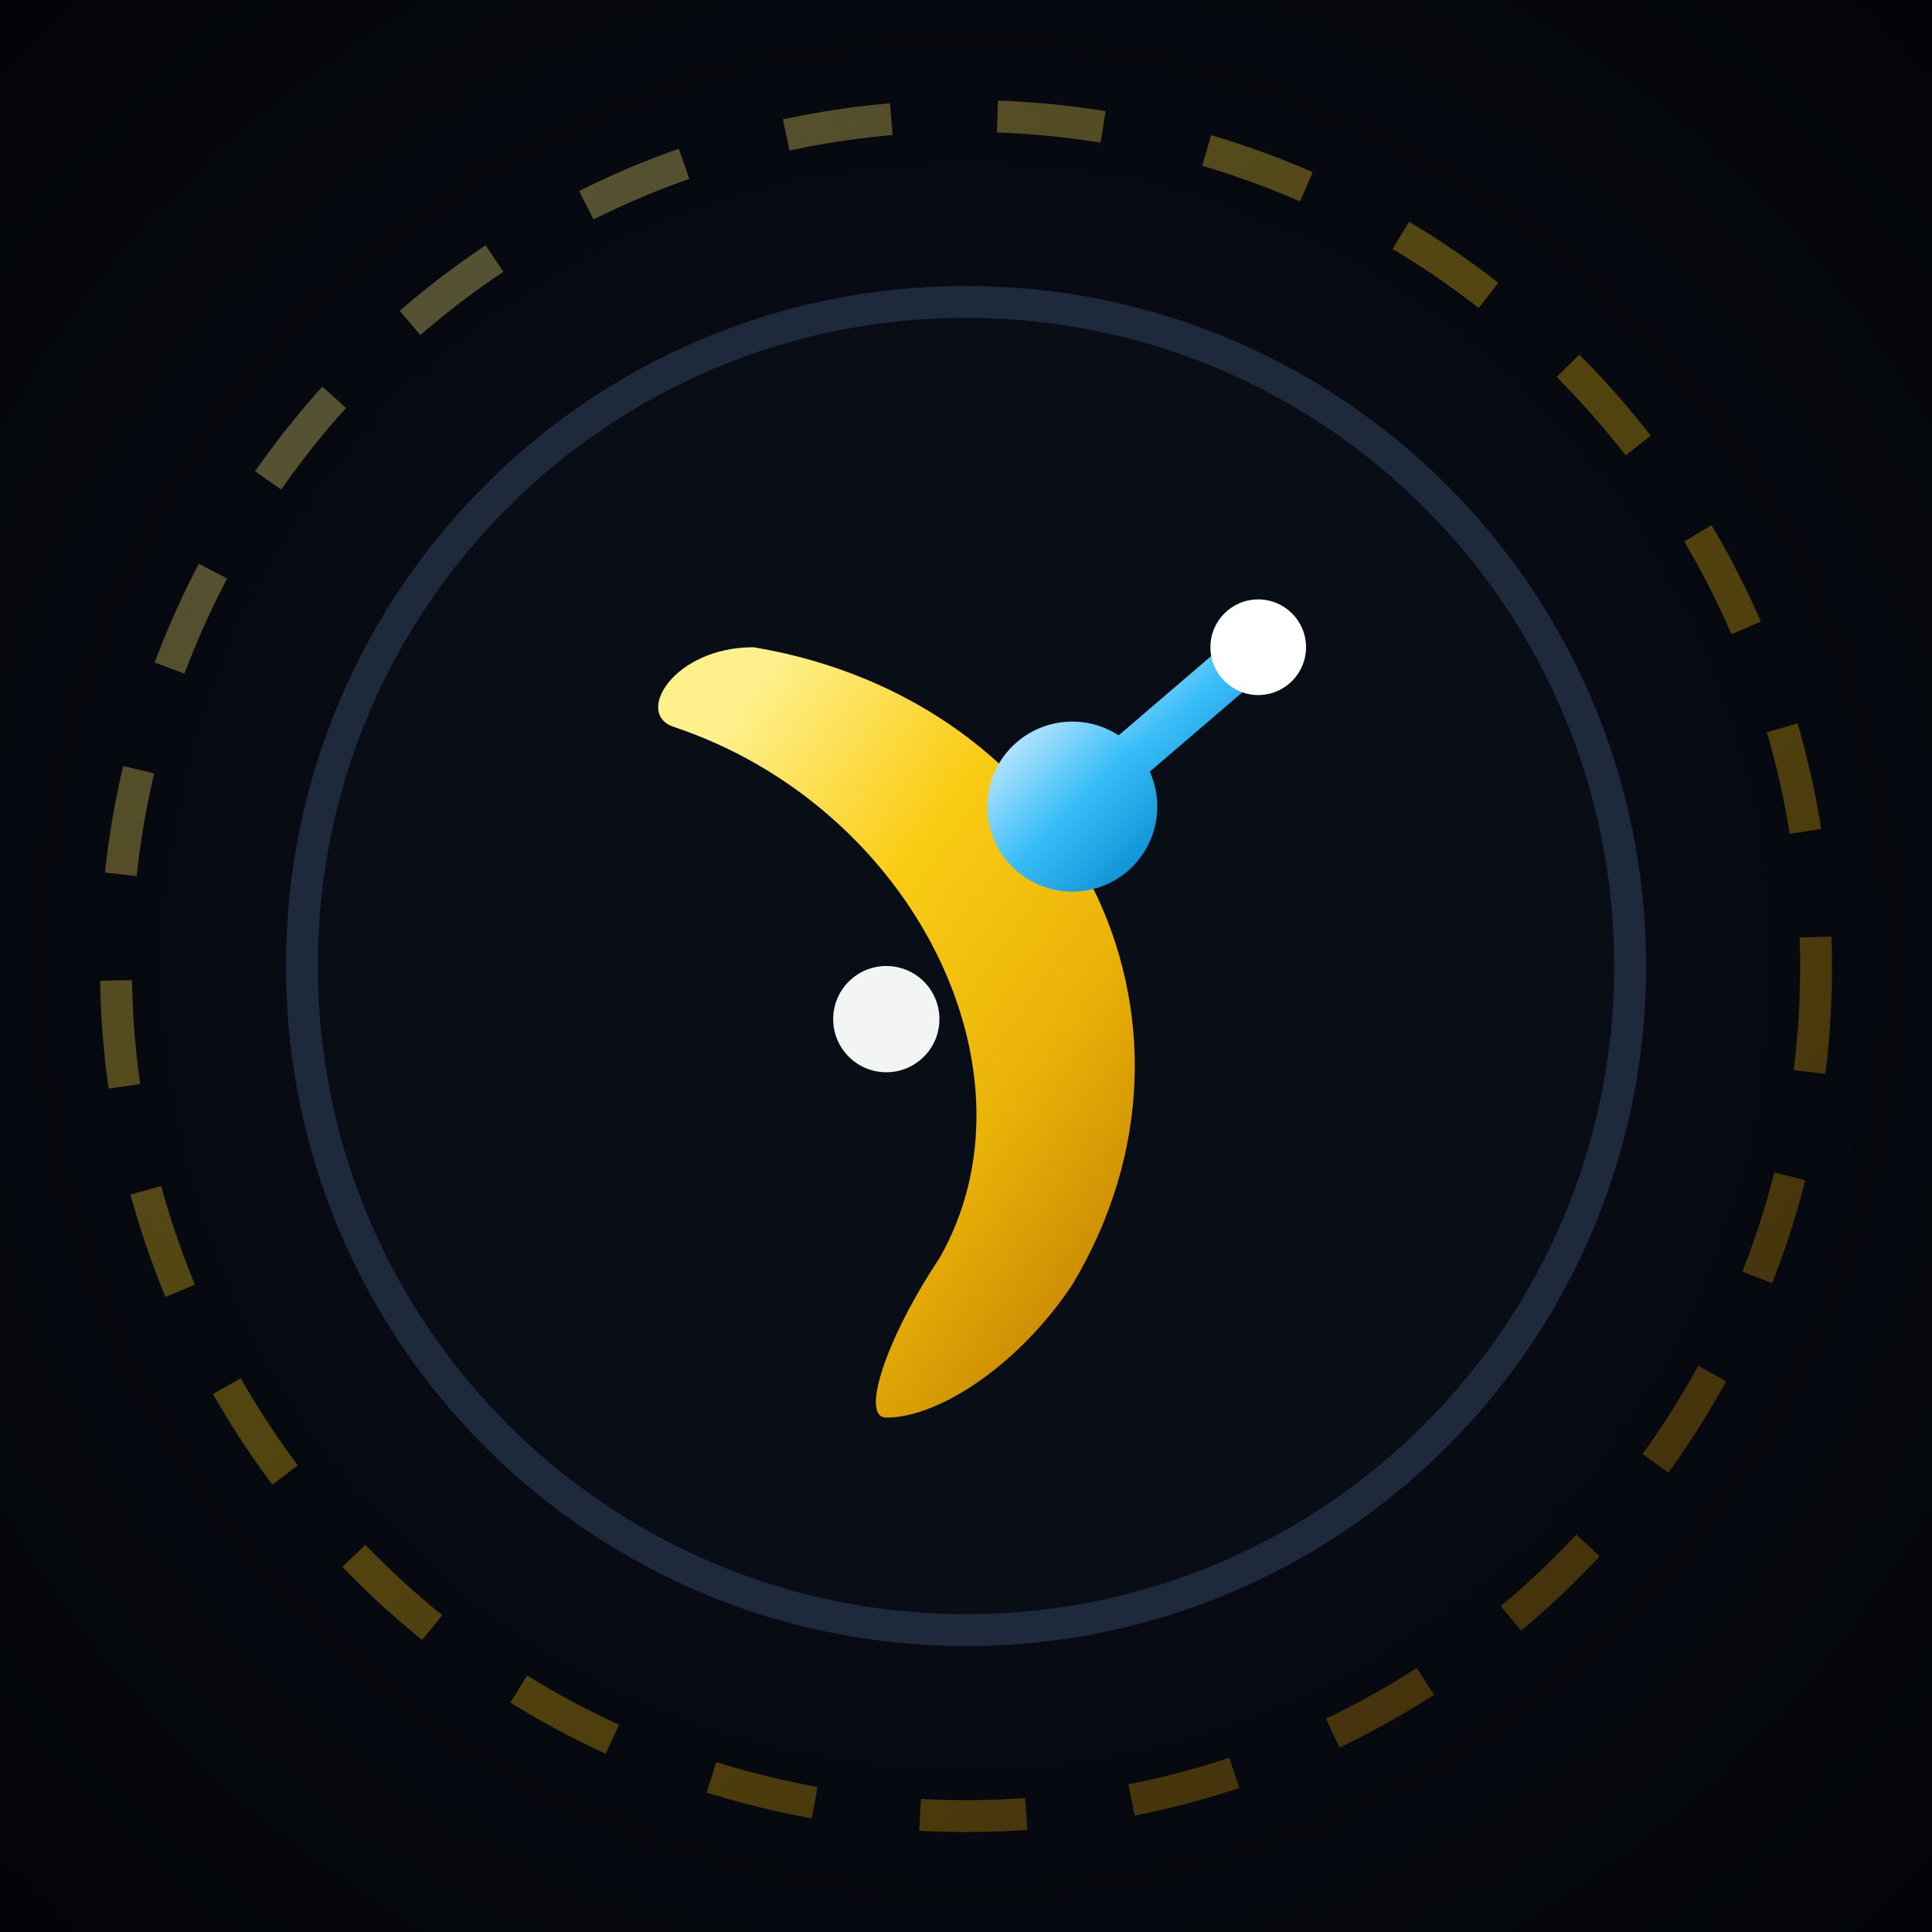
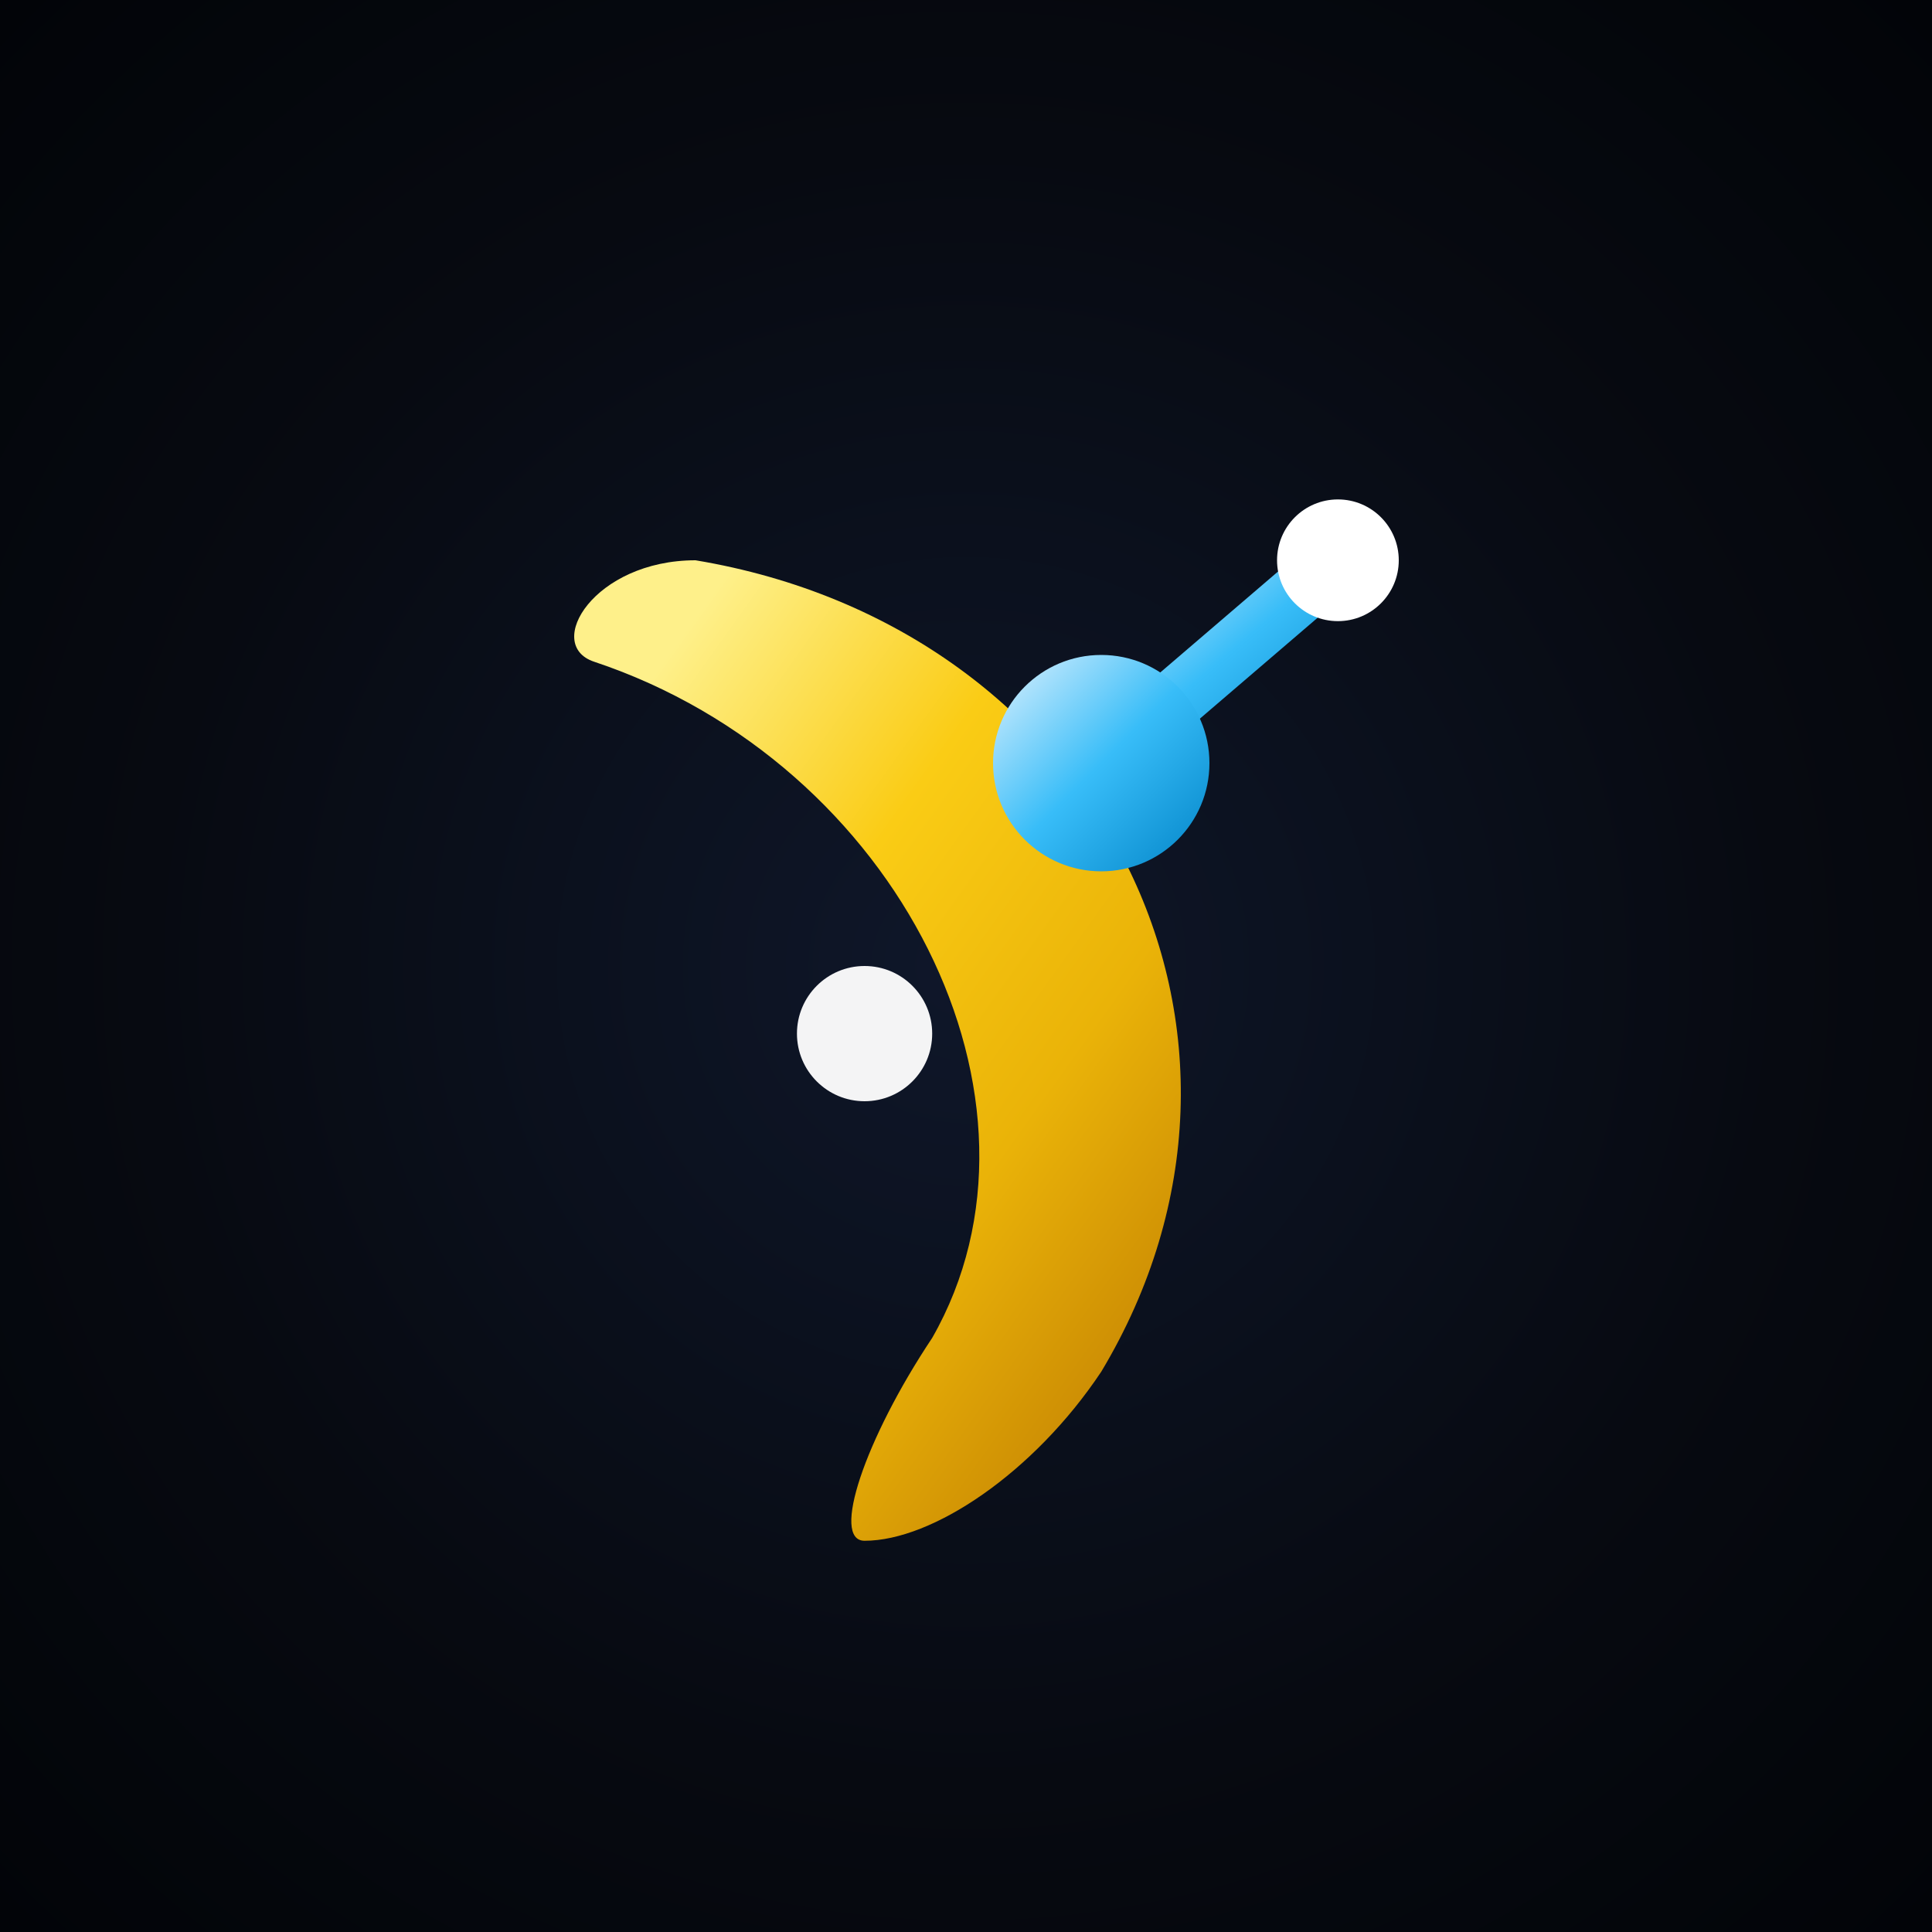
<svg xmlns="http://www.w3.org/2000/svg" width="800" height="800" viewBox="0 0 800 800" fill="none">
  <defs>
-     <radialGradient id="iconBgClean" cx="50%" cy="50%" r="70%">
+     <radialGradient id="iconPureBg" cx="50%" cy="50%" r="70%">
      <stop offset="0%" stop-color="#0F172A" />
-       <stop offset="55%" stop-color="#070A11" />
+       <stop offset="60%" stop-color="#070A11" />
      <stop offset="100%" stop-color="#020408" />
    </radialGradient>
-     <linearGradient id="bananaGradIconClean" x1="15%" y1="10%" x2="85%" y2="90%">
+     <linearGradient id="bananaPureMax" x1="15%" y1="10%" x2="85%" y2="90%">
      <stop offset="0%" stop-color="#FEF08A" />
      <stop offset="35%" stop-color="#FACC15" />
      <stop offset="70%" stop-color="#EAB308" />
      <stop offset="100%" stop-color="#CA8A04" />
    </linearGradient>
-     <linearGradient id="cyanGradIconClean" x1="0%" y1="0%" x2="100%" y2="100%">
+     <linearGradient id="cyanPureMax" x1="0%" y1="0%" x2="100%" y2="100%">
      <stop offset="0%" stop-color="#E0F2FE" />
      <stop offset="50%" stop-color="#38BDF8" />
      <stop offset="100%" stop-color="#0284C7" />
    </linearGradient>
  </defs>
-   <rect width="800" height="800" fill="url(#iconBgClean)" />
-   <g transform="translate(400, 400) scale(11)">
-     <circle cx="0" cy="0" r="32" stroke="url(#bananaGradIconClean)" stroke-width="1.2" stroke-dasharray="4 4" opacity="0.32" />
-     <circle cx="0" cy="0" r="25" fill="#090D16" stroke="#1E293B" stroke-width="1.2" />
+   <rect width="800" height="800" fill="url(#iconPureBg)" />
+   <g transform="translate(400, 400) scale(14)">
    <g transform="translate(-24, -24)">
-       <path d="M 16 12 C 28 14 34 26 28 36 C 26 39 23 41 21 41 C 20 41 21 38 23 35 C 27 28 22 18 13 15 C 11.5 14.5 13 12 16 12 Z" fill="url(#bananaGradIconClean)" />
-       <path d="M 28 18 L 35 12" stroke="url(#cyanGradIconClean)" stroke-width="1.8" stroke-linecap="round" />
-       <circle cx="28" cy="18" r="3.2" fill="url(#cyanGradIconClean)" />
+       <path d="M 16 12 C 28 14 34 26 28 36 C 26 39 23 41 21 41 C 20 41 21 38 23 35 C 27 28 22 18 13 15 C 11.5 14.5 13 12 16 12 Z" fill="url(#bananaPureMax)" />
+       <path d="M 28 18 L 35 12" stroke="url(#cyanPureMax)" stroke-width="1.8" stroke-linecap="round" />
+       <circle cx="28" cy="18" r="3.2" fill="url(#cyanPureMax)" />
      <circle cx="35" cy="12" r="1.8" fill="#FFFFFF" />
      <circle cx="21" cy="26" r="2" fill="#FFFFFF" opacity="0.95" />
    </g>
  </g>
</svg>
